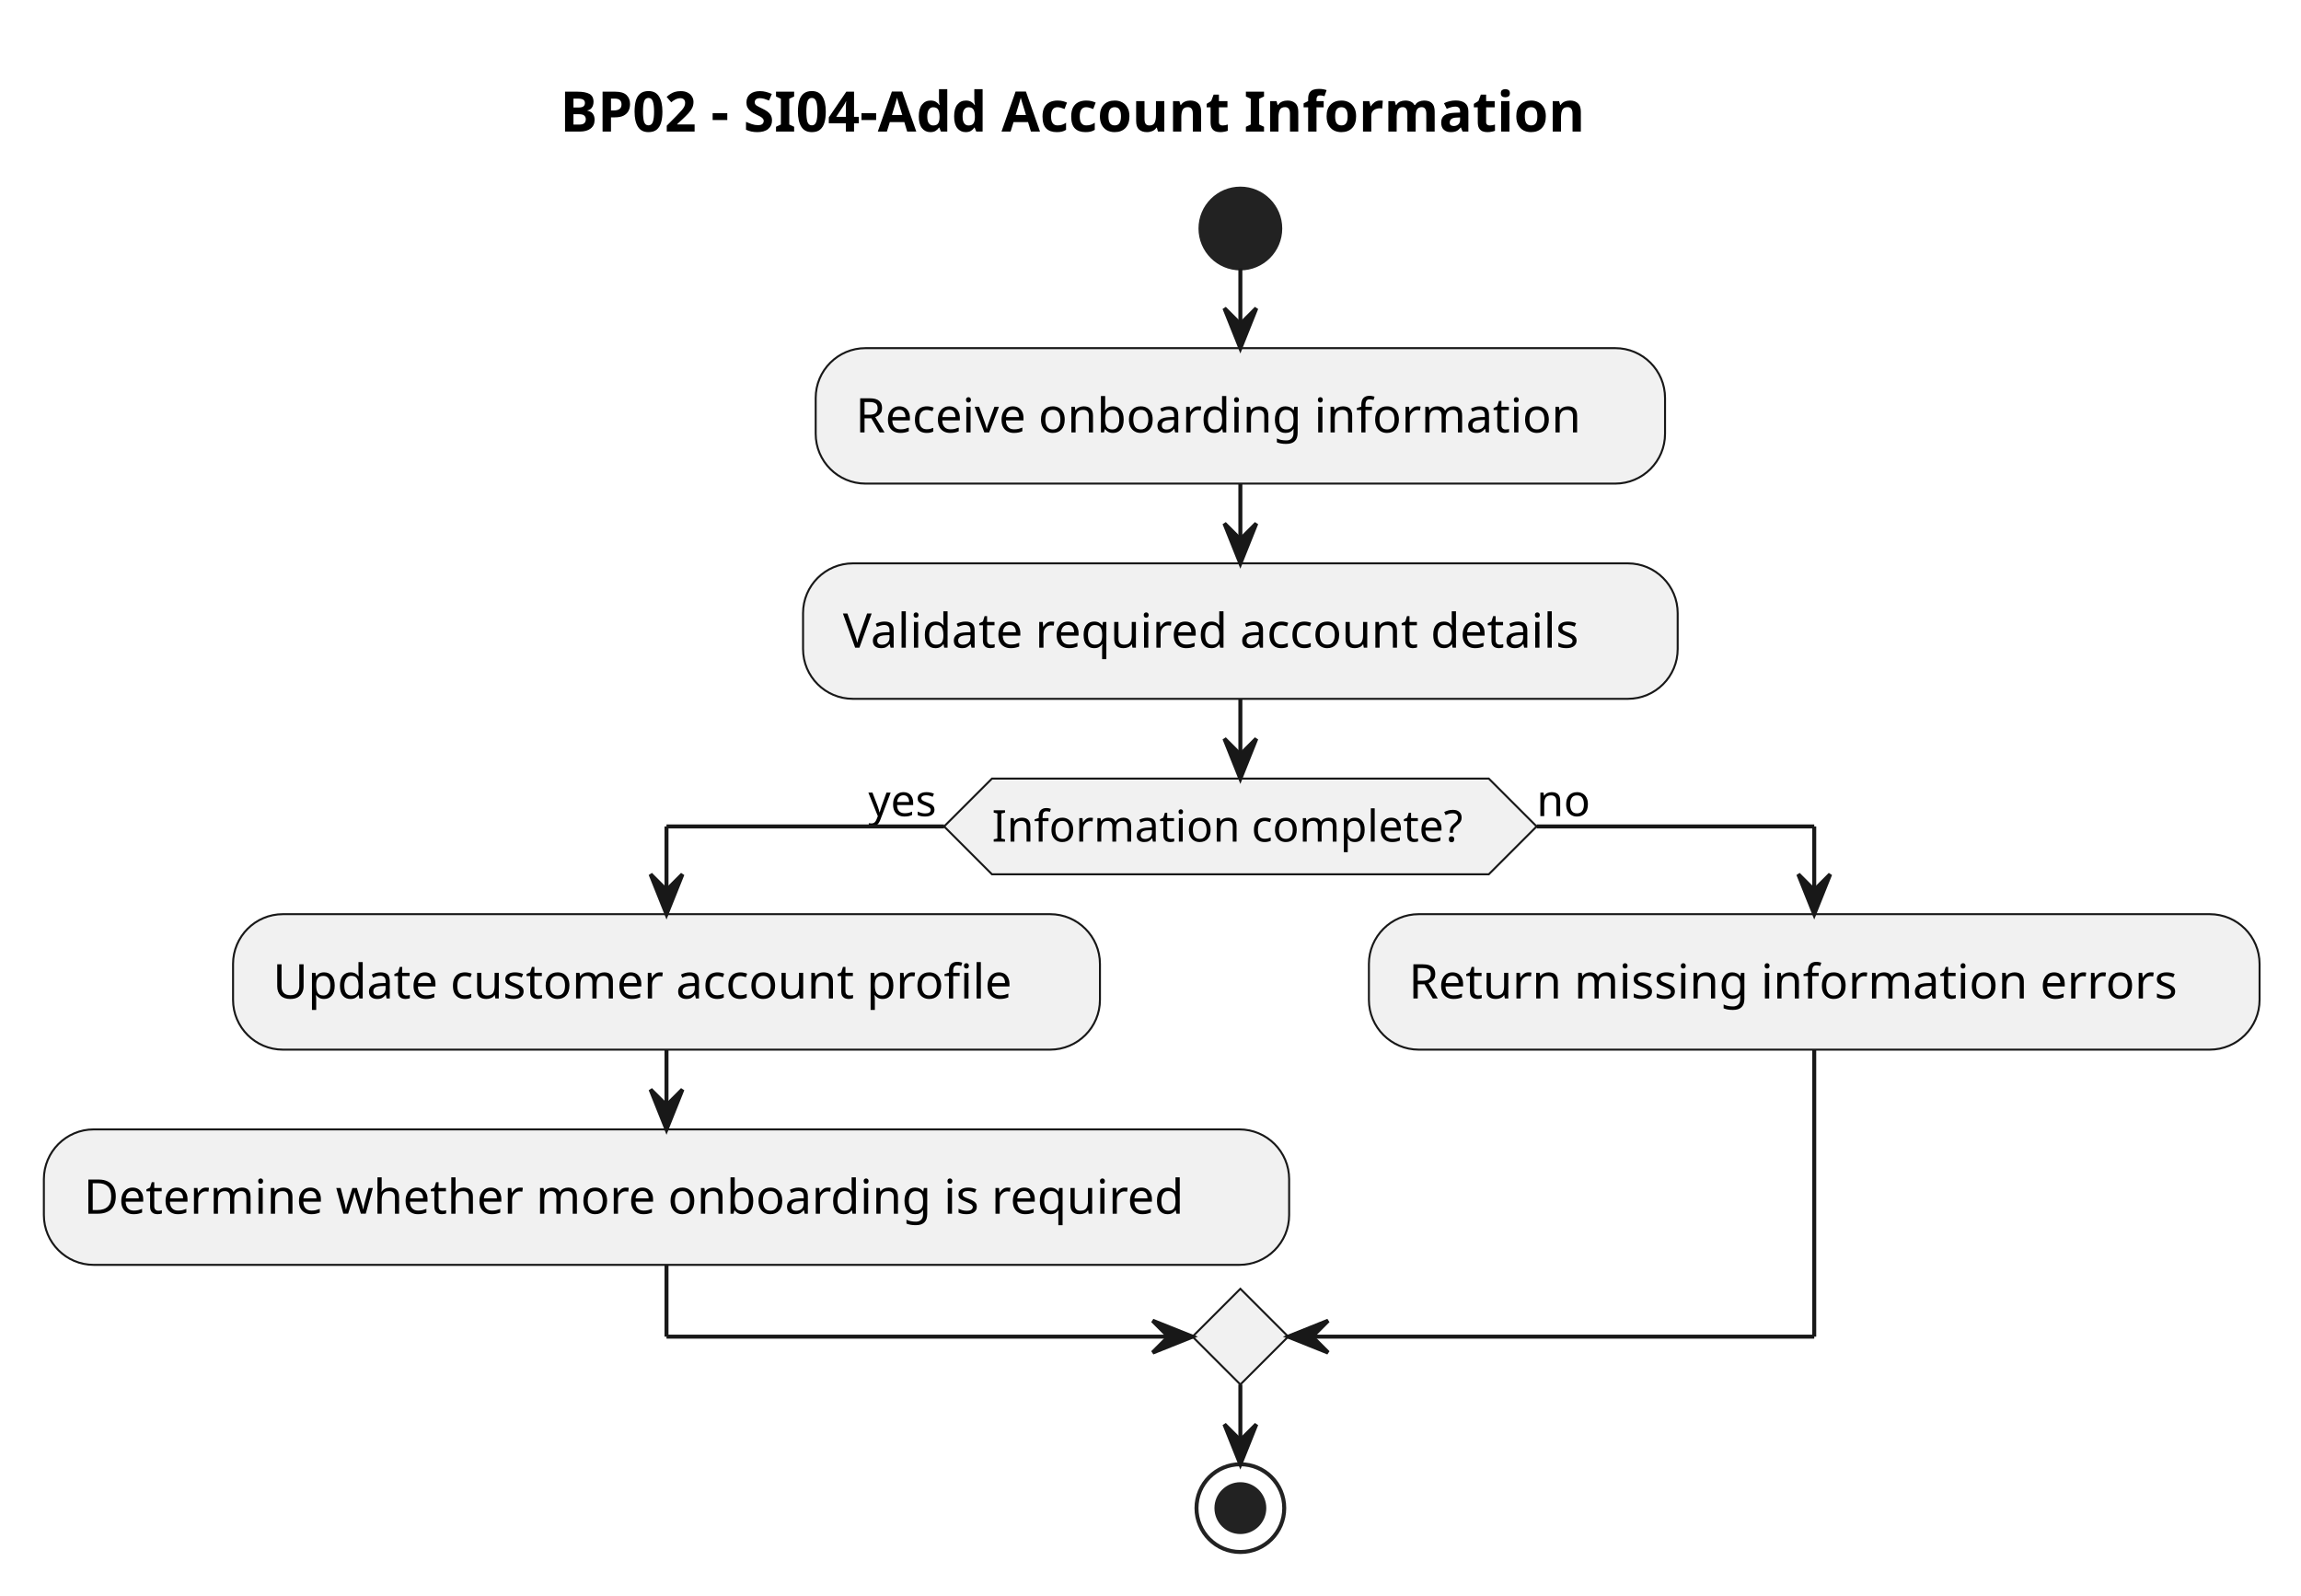
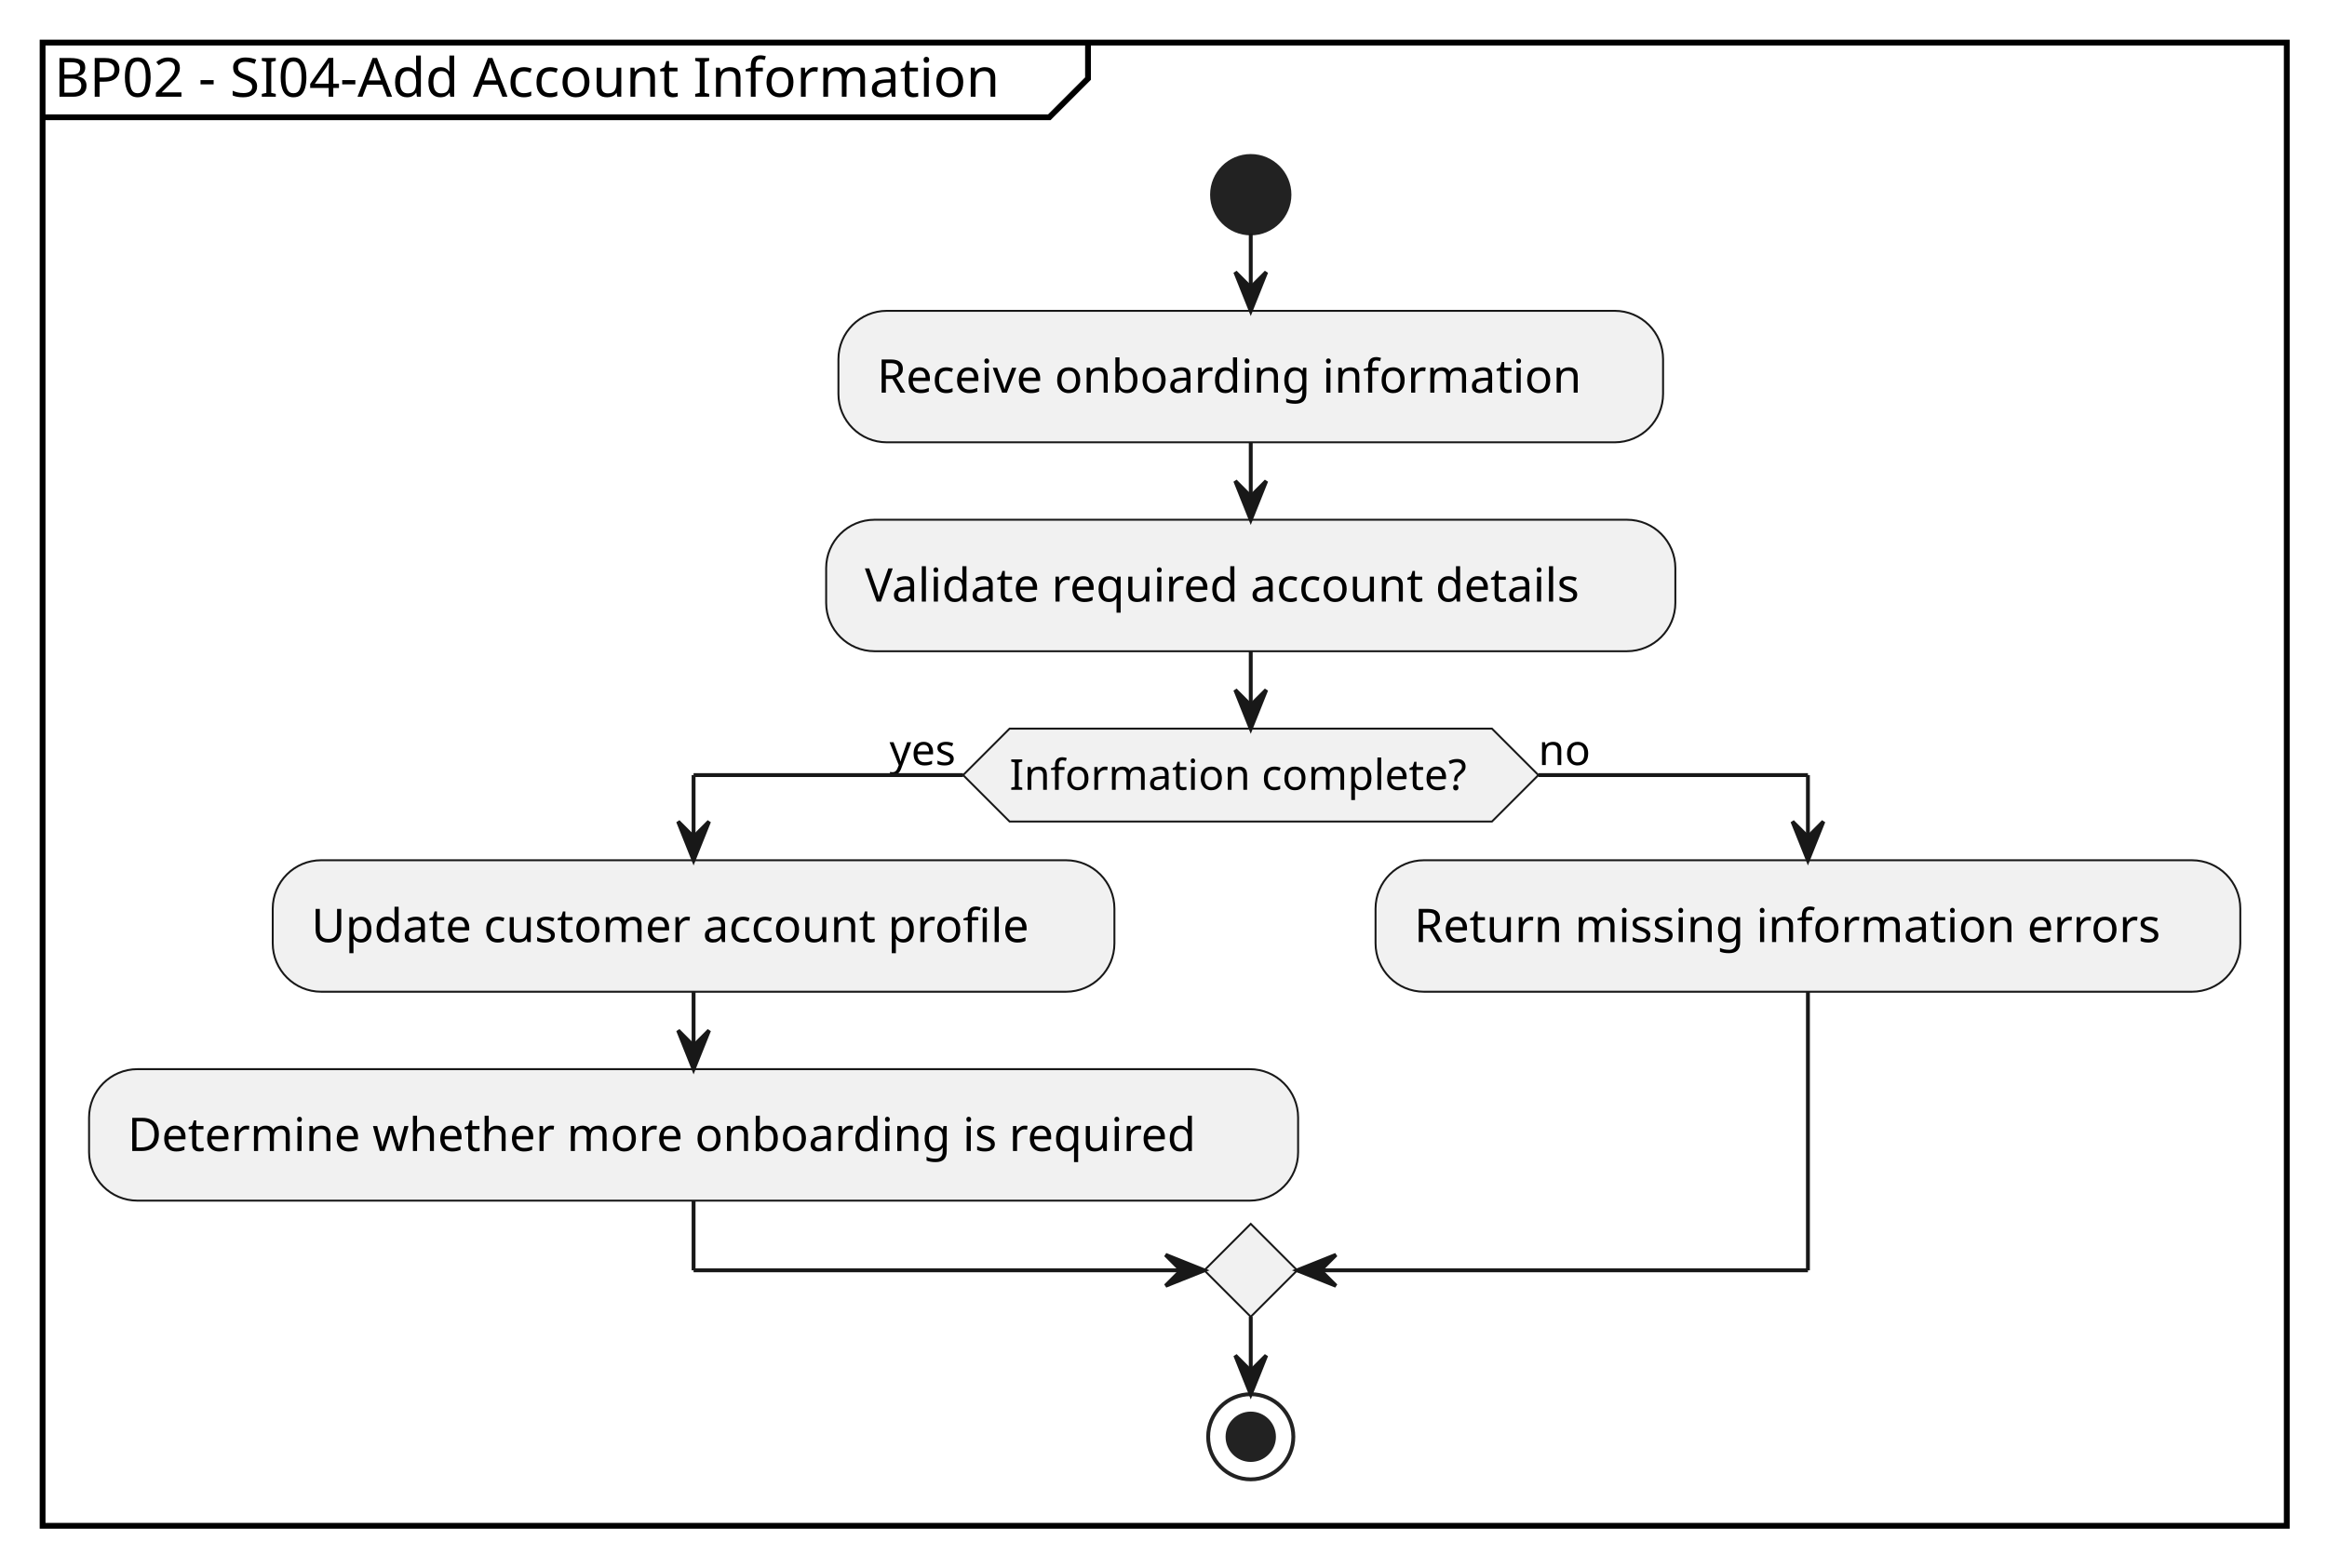
- <svg xmlns="http://www.w3.org/2000/svg" contentStyleType="text/css" data-diagram-type="ACTIVITY" height="400px" preserveAspectRatio="none" style="width:577px;height:400px;background:#FFFFFF;" version="1.1" viewBox="0 0 577 400" width="577px" zoomAndPan="magnify">
+ <svg xmlns="http://www.w3.org/2000/svg" contentStyleType="text/css" data-diagram-type="ACTIVITY" height="405px" preserveAspectRatio="none" style="width:601px;height:405px;background:#FFFFFF;" version="1.1" viewBox="0 0 601 405" width="601px" zoomAndPan="magnify">
  <defs />
  <g>
-     <g class="title" data-source-line="1">
-       <text fill="#000000" font-family="sans-serif" font-size="14" font-weight="bold" lengthAdjust="spacing" textLength="293.761" x="140.424" y="32.995">BP02 - SI04-Add Account Information</text>
-     </g>
-     <ellipse cx="311.035" cy="57.297" fill="#222222" rx="10" ry="10" style="stroke:#222222;stroke-width:1;" />
-     <rect fill="#F1F1F1" height="33.969" rx="12.5" ry="12.5" style="stroke:#181818;stroke-width:0.5;" width="212.984" x="204.543" y="87.297" />
-     <text fill="#000000" font-family="sans-serif" font-size="12" lengthAdjust="spacing" textLength="192.984" x="214.543" y="108.436">Receive onboarding information</text>
-     <rect fill="#F1F1F1" height="33.969" rx="12.5" ry="12.5" style="stroke:#181818;stroke-width:0.5;" width="219.324" x="201.373" y="141.266" />
-     <text fill="#000000" font-family="sans-serif" font-size="12" lengthAdjust="spacing" textLength="199.324" x="211.373" y="162.404">Validate required account details</text>
-     <polygon fill="#F1F1F1" points="248.744,195.234,373.326,195.234,385.326,207.234,373.326,219.234,248.744,219.234,236.744,207.234,248.744,195.234" style="stroke:#181818;stroke-width:0.5;" />
-     <text fill="#000000" font-family="sans-serif" font-size="11" lengthAdjust="spacing" textLength="124.582" x="248.744" y="211.042">Information complete?</text>
-     <text fill="#000000" font-family="sans-serif" font-size="11" lengthAdjust="spacing" textLength="19.008" x="217.736" y="204.64">yes</text>
-     <text fill="#000000" font-family="sans-serif" font-size="11" lengthAdjust="spacing" textLength="13.702" x="385.326" y="204.64">no</text>
-     <rect fill="#F1F1F1" height="33.969" rx="12.5" ry="12.5" style="stroke:#181818;stroke-width:0.5;" width="217.385" x="58.44" y="229.234" />
-     <text fill="#000000" font-family="sans-serif" font-size="12" lengthAdjust="spacing" textLength="197.385" x="68.44" y="250.373">Update customer account profile</text>
-     <rect fill="#F1F1F1" height="33.969" rx="12.5" ry="12.5" style="stroke:#181818;stroke-width:0.5;" width="312.266" x="11" y="283.203" />
-     <text fill="#000000" font-family="sans-serif" font-size="12" lengthAdjust="spacing" textLength="292.266" x="21" y="304.342">Determine whether more onboarding is required</text>
-     <rect fill="#F1F1F1" height="33.969" rx="12.5" ry="12.5" style="stroke:#181818;stroke-width:0.5;" width="223.344" x="343.266" y="229.234" />
-     <text fill="#000000" font-family="sans-serif" font-size="12" lengthAdjust="spacing" textLength="203.344" x="353.266" y="250.373">Return missing information errors</text>
-     <polygon fill="#F1F1F1" points="311.035,323.172,323.035,335.172,311.035,347.172,299.035,335.172,311.035,323.172" style="stroke:#181818;stroke-width:0.5;" />
-     <ellipse cx="311.035" cy="378.172" fill="none" rx="11" ry="11" style="stroke:#222222;stroke-width:1;" />
-     <ellipse cx="311.035" cy="378.172" fill="#222222" rx="6" ry="6" style="stroke:#222222;stroke-width:1;" />
-     <line style="stroke:#181818;stroke-width:1;" x1="311.035" x2="311.035" y1="67.297" y2="87.297" />
-     <polygon fill="#181818" points="307.035,77.297,311.035,87.297,315.035,77.297,311.035,81.297" style="stroke:#181818;stroke-width:1;" />
-     <line style="stroke:#181818;stroke-width:1;" x1="311.035" x2="311.035" y1="121.266" y2="141.266" />
-     <polygon fill="#181818" points="307.035,131.266,311.035,141.266,315.035,131.266,311.035,135.266" style="stroke:#181818;stroke-width:1;" />
-     <line style="stroke:#181818;stroke-width:1;" x1="167.133" x2="167.133" y1="263.203" y2="283.203" />
-     <polygon fill="#181818" points="163.133,273.203,167.133,283.203,171.133,273.203,167.133,277.203" style="stroke:#181818;stroke-width:1;" />
-     <line style="stroke:#181818;stroke-width:1;" x1="236.744" x2="167.133" y1="207.234" y2="207.234" />
-     <line style="stroke:#181818;stroke-width:1;" x1="167.133" x2="167.133" y1="207.234" y2="229.234" />
-     <polygon fill="#181818" points="163.133,219.234,167.133,229.234,171.133,219.234,167.133,223.234" style="stroke:#181818;stroke-width:1;" />
-     <line style="stroke:#181818;stroke-width:1;" x1="385.326" x2="454.938" y1="207.234" y2="207.234" />
-     <line style="stroke:#181818;stroke-width:1;" x1="454.938" x2="454.938" y1="207.234" y2="229.234" />
-     <polygon fill="#181818" points="450.938,219.234,454.938,229.234,458.938,219.234,454.938,223.234" style="stroke:#181818;stroke-width:1;" />
-     <line style="stroke:#181818;stroke-width:1;" x1="167.133" x2="167.133" y1="317.172" y2="335.172" />
-     <line style="stroke:#181818;stroke-width:1;" x1="167.133" x2="299.035" y1="335.172" y2="335.172" />
-     <polygon fill="#181818" points="289.035,331.172,299.035,335.172,289.035,339.172,293.035,335.172" style="stroke:#181818;stroke-width:1;" />
-     <line style="stroke:#181818;stroke-width:1;" x1="454.938" x2="454.938" y1="263.203" y2="335.172" />
-     <line style="stroke:#181818;stroke-width:1;" x1="454.938" x2="323.035" y1="335.172" y2="335.172" />
-     <polygon fill="#181818" points="333.035,331.172,323.035,335.172,333.035,339.172,329.035,335.172" style="stroke:#181818;stroke-width:1;" />
-     <line style="stroke:#181818;stroke-width:1;" x1="311.035" x2="311.035" y1="175.234" y2="195.234" />
-     <polygon fill="#181818" points="307.035,185.234,311.035,195.234,315.035,185.234,311.035,189.234" style="stroke:#181818;stroke-width:1;" />
-     <line style="stroke:#181818;stroke-width:1;" x1="311.035" x2="311.035" y1="347.172" y2="367.172" />
-     <polygon fill="#181818" points="307.035,357.172,311.035,367.172,315.035,357.172,311.035,361.172" style="stroke:#181818;stroke-width:1;" />
+     <rect fill="none" height="383.172" style="stroke:#000000;stroke-width:1.5;" width="579.609" x="11" y="11" />
+     <path d="M281.005,11 L281.005,20.297 L271.005,30.297 L11,30.297" fill="none" style="stroke:#000000;stroke-width:1.5;" />
+     <text fill="#000000" font-family="sans-serif" font-size="14" lengthAdjust="spacing" textLength="260.005" x="14" y="24.995">BP02 - SI04-Add Account Information</text>
+     <ellipse cx="323.035" cy="50.297" fill="#222222" rx="10" ry="10" style="stroke:#222222;stroke-width:1;" />
+     <rect fill="#F1F1F1" height="33.969" rx="12.5" ry="12.5" style="stroke:#181818;stroke-width:0.5;" width="212.984" x="216.543" y="80.297" />
+     <text fill="#000000" font-family="sans-serif" font-size="12" lengthAdjust="spacing" textLength="192.984" x="226.543" y="101.436">Receive onboarding information</text>
+     <rect fill="#F1F1F1" height="33.969" rx="12.5" ry="12.5" style="stroke:#181818;stroke-width:0.5;" width="219.324" x="213.373" y="134.266" />
+     <text fill="#000000" font-family="sans-serif" font-size="12" lengthAdjust="spacing" textLength="199.324" x="223.373" y="155.404">Validate required account details</text>
+     <polygon fill="#F1F1F1" points="260.744,188.234,385.326,188.234,397.326,200.234,385.326,212.234,260.744,212.234,248.744,200.234,260.744,188.234" style="stroke:#181818;stroke-width:0.5;" />
+     <text fill="#000000" font-family="sans-serif" font-size="11" lengthAdjust="spacing" textLength="124.582" x="260.744" y="204.042">Information complete?</text>
+     <text fill="#000000" font-family="sans-serif" font-size="11" lengthAdjust="spacing" textLength="19.008" x="229.736" y="197.64">yes</text>
+     <text fill="#000000" font-family="sans-serif" font-size="11" lengthAdjust="spacing" textLength="13.702" x="397.326" y="197.64">no</text>
+     <rect fill="#F1F1F1" height="33.969" rx="12.5" ry="12.5" style="stroke:#181818;stroke-width:0.5;" width="217.385" x="70.44" y="222.234" />
+     <text fill="#000000" font-family="sans-serif" font-size="12" lengthAdjust="spacing" textLength="197.385" x="80.44" y="243.373">Update customer account profile</text>
+     <rect fill="#F1F1F1" height="33.969" rx="12.5" ry="12.5" style="stroke:#181818;stroke-width:0.5;" width="312.266" x="23" y="276.203" />
+     <text fill="#000000" font-family="sans-serif" font-size="12" lengthAdjust="spacing" textLength="292.266" x="33" y="297.342">Determine whether more onboarding is required</text>
+     <rect fill="#F1F1F1" height="33.969" rx="12.5" ry="12.5" style="stroke:#181818;stroke-width:0.5;" width="223.344" x="355.266" y="222.234" />
+     <text fill="#000000" font-family="sans-serif" font-size="12" lengthAdjust="spacing" textLength="203.344" x="365.266" y="243.373">Return missing information errors</text>
+     <polygon fill="#F1F1F1" points="323.035,316.172,335.035,328.172,323.035,340.172,311.035,328.172,323.035,316.172" style="stroke:#181818;stroke-width:0.5;" />
+     <ellipse cx="323.035" cy="371.172" fill="none" rx="11" ry="11" style="stroke:#222222;stroke-width:1;" />
+     <ellipse cx="323.035" cy="371.172" fill="#222222" rx="6" ry="6" style="stroke:#222222;stroke-width:1;" />
+     <line style="stroke:#181818;stroke-width:1;" x1="323.035" x2="323.035" y1="60.297" y2="80.297" />
+     <polygon fill="#181818" points="319.035,70.297,323.035,80.297,327.035,70.297,323.035,74.297" style="stroke:#181818;stroke-width:1;" />
+     <line style="stroke:#181818;stroke-width:1;" x1="323.035" x2="323.035" y1="114.266" y2="134.266" />
+     <polygon fill="#181818" points="319.035,124.266,323.035,134.266,327.035,124.266,323.035,128.266" style="stroke:#181818;stroke-width:1;" />
+     <line style="stroke:#181818;stroke-width:1;" x1="179.133" x2="179.133" y1="256.203" y2="276.203" />
+     <polygon fill="#181818" points="175.133,266.203,179.133,276.203,183.133,266.203,179.133,270.203" style="stroke:#181818;stroke-width:1;" />
+     <line style="stroke:#181818;stroke-width:1;" x1="248.744" x2="179.133" y1="200.234" y2="200.234" />
+     <line style="stroke:#181818;stroke-width:1;" x1="179.133" x2="179.133" y1="200.234" y2="222.234" />
+     <polygon fill="#181818" points="175.133,212.234,179.133,222.234,183.133,212.234,179.133,216.234" style="stroke:#181818;stroke-width:1;" />
+     <line style="stroke:#181818;stroke-width:1;" x1="397.326" x2="466.938" y1="200.234" y2="200.234" />
+     <line style="stroke:#181818;stroke-width:1;" x1="466.938" x2="466.938" y1="200.234" y2="222.234" />
+     <polygon fill="#181818" points="462.938,212.234,466.938,222.234,470.938,212.234,466.938,216.234" style="stroke:#181818;stroke-width:1;" />
+     <line style="stroke:#181818;stroke-width:1;" x1="179.133" x2="179.133" y1="310.172" y2="328.172" />
+     <line style="stroke:#181818;stroke-width:1;" x1="179.133" x2="311.035" y1="328.172" y2="328.172" />
+     <polygon fill="#181818" points="301.035,324.172,311.035,328.172,301.035,332.172,305.035,328.172" style="stroke:#181818;stroke-width:1;" />
+     <line style="stroke:#181818;stroke-width:1;" x1="466.938" x2="466.938" y1="256.203" y2="328.172" />
+     <line style="stroke:#181818;stroke-width:1;" x1="466.938" x2="335.035" y1="328.172" y2="328.172" />
+     <polygon fill="#181818" points="345.035,324.172,335.035,328.172,345.035,332.172,341.035,328.172" style="stroke:#181818;stroke-width:1;" />
+     <line style="stroke:#181818;stroke-width:1;" x1="323.035" x2="323.035" y1="168.234" y2="188.234" />
+     <polygon fill="#181818" points="319.035,178.234,323.035,188.234,327.035,178.234,323.035,182.234" style="stroke:#181818;stroke-width:1;" />
+     <line style="stroke:#181818;stroke-width:1;" x1="323.035" x2="323.035" y1="340.172" y2="360.172" />
+     <polygon fill="#181818" points="319.035,350.172,323.035,360.172,327.035,350.172,323.035,354.172" style="stroke:#181818;stroke-width:1;" />
  </g>
</svg>
